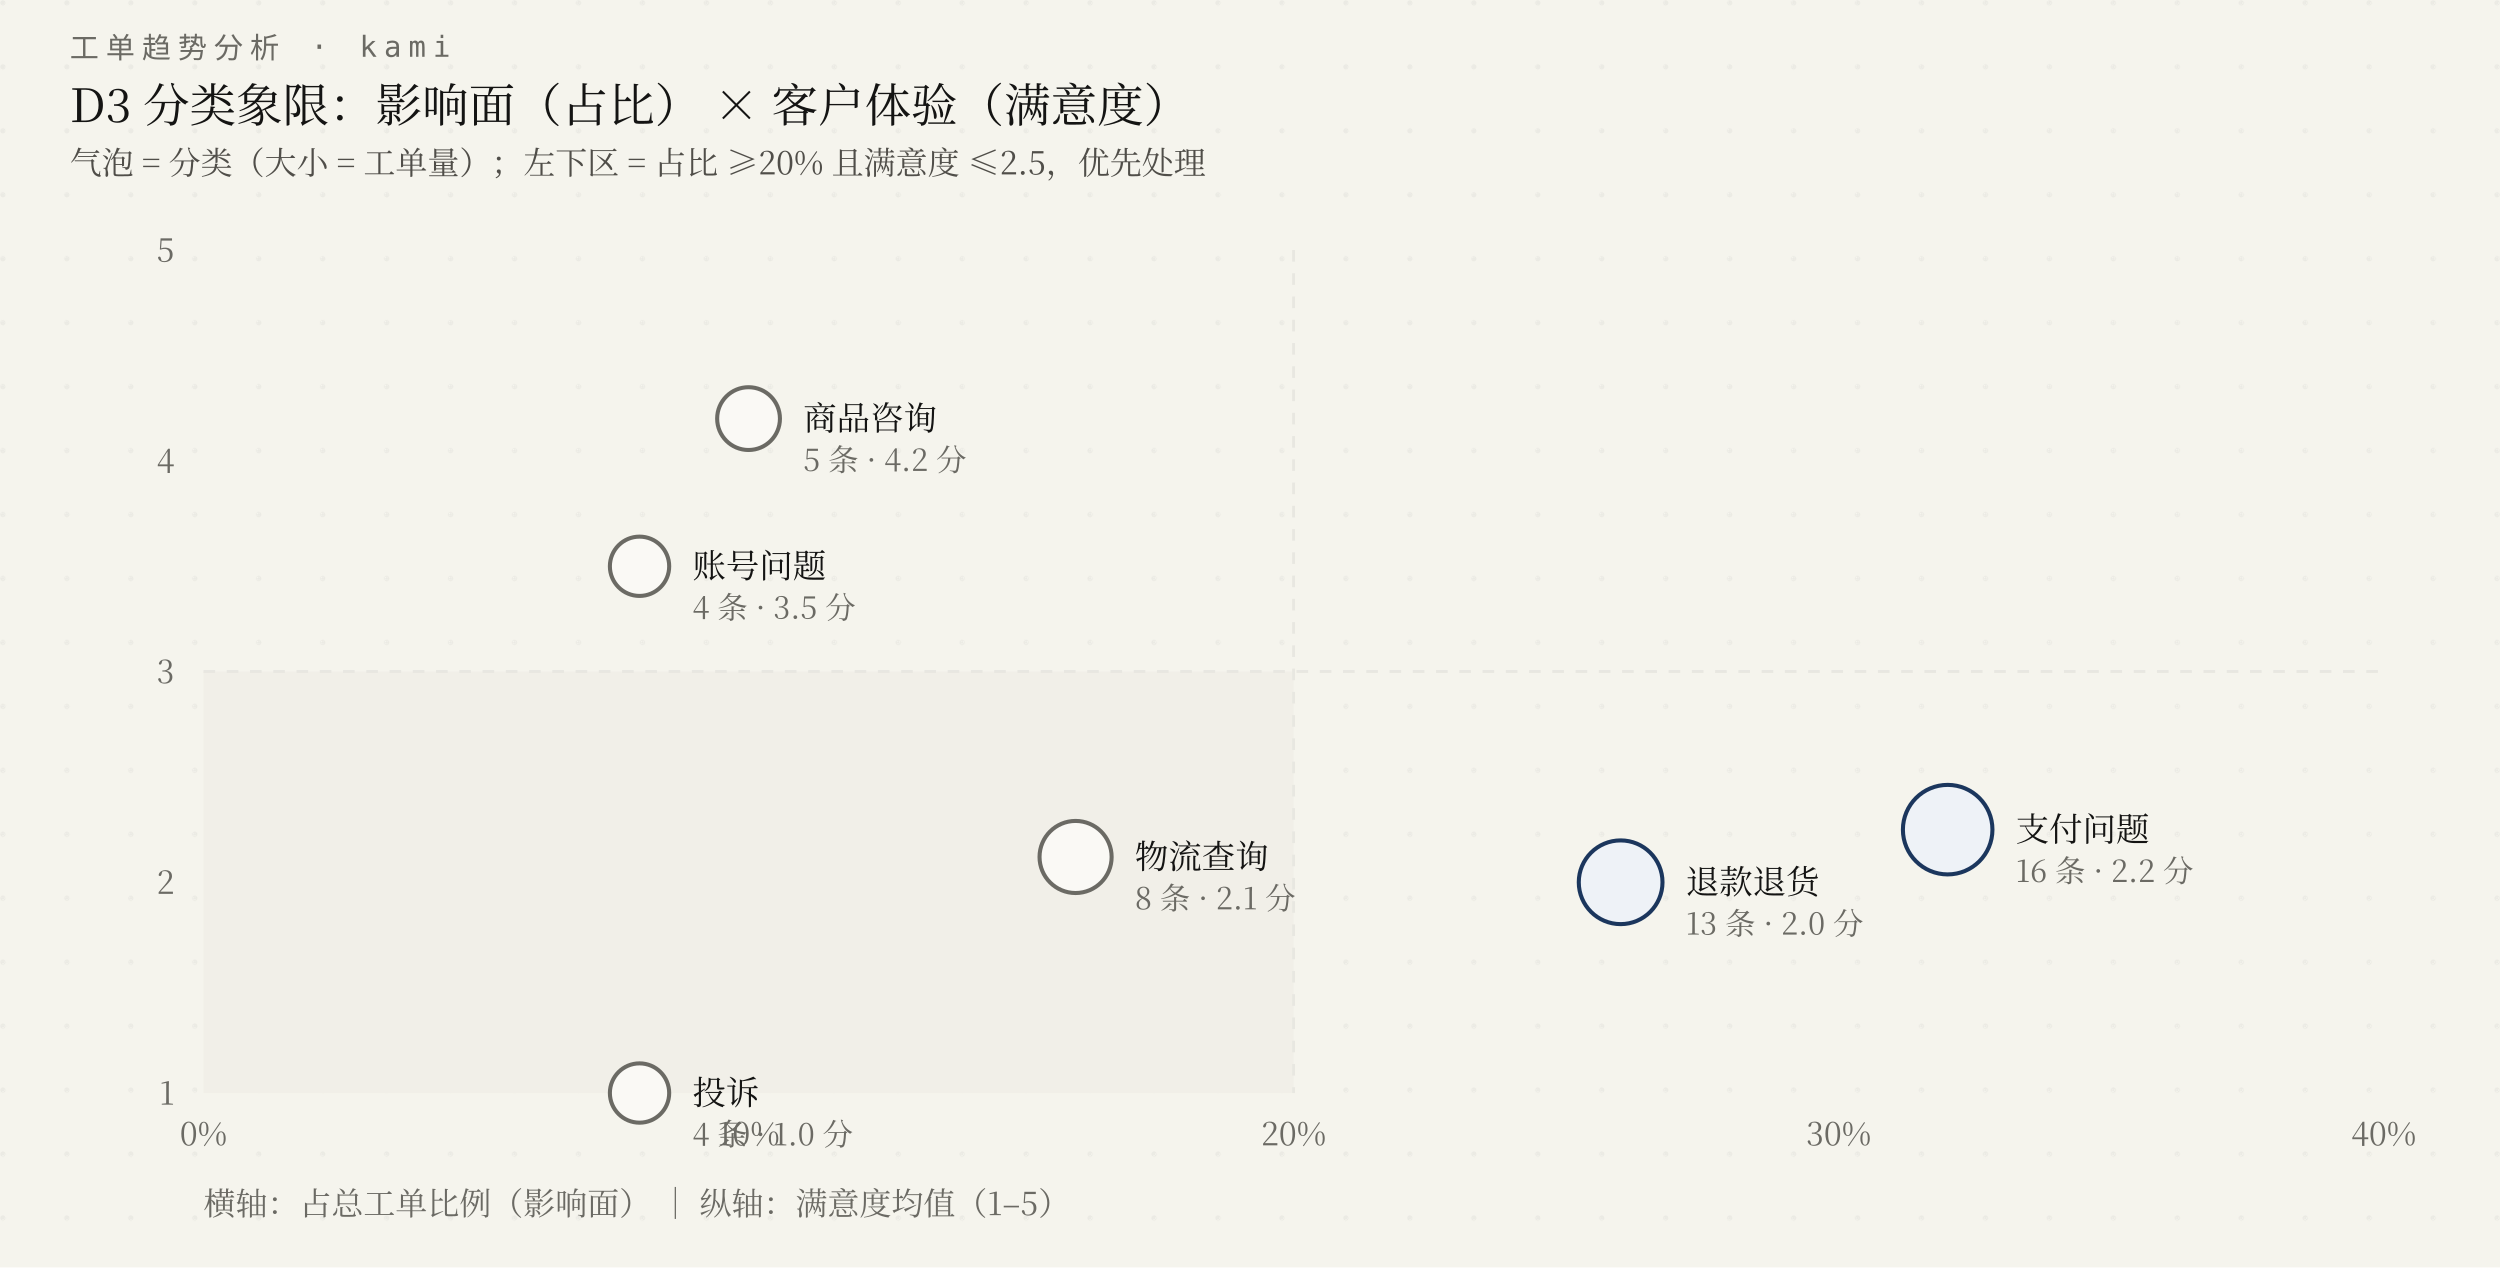
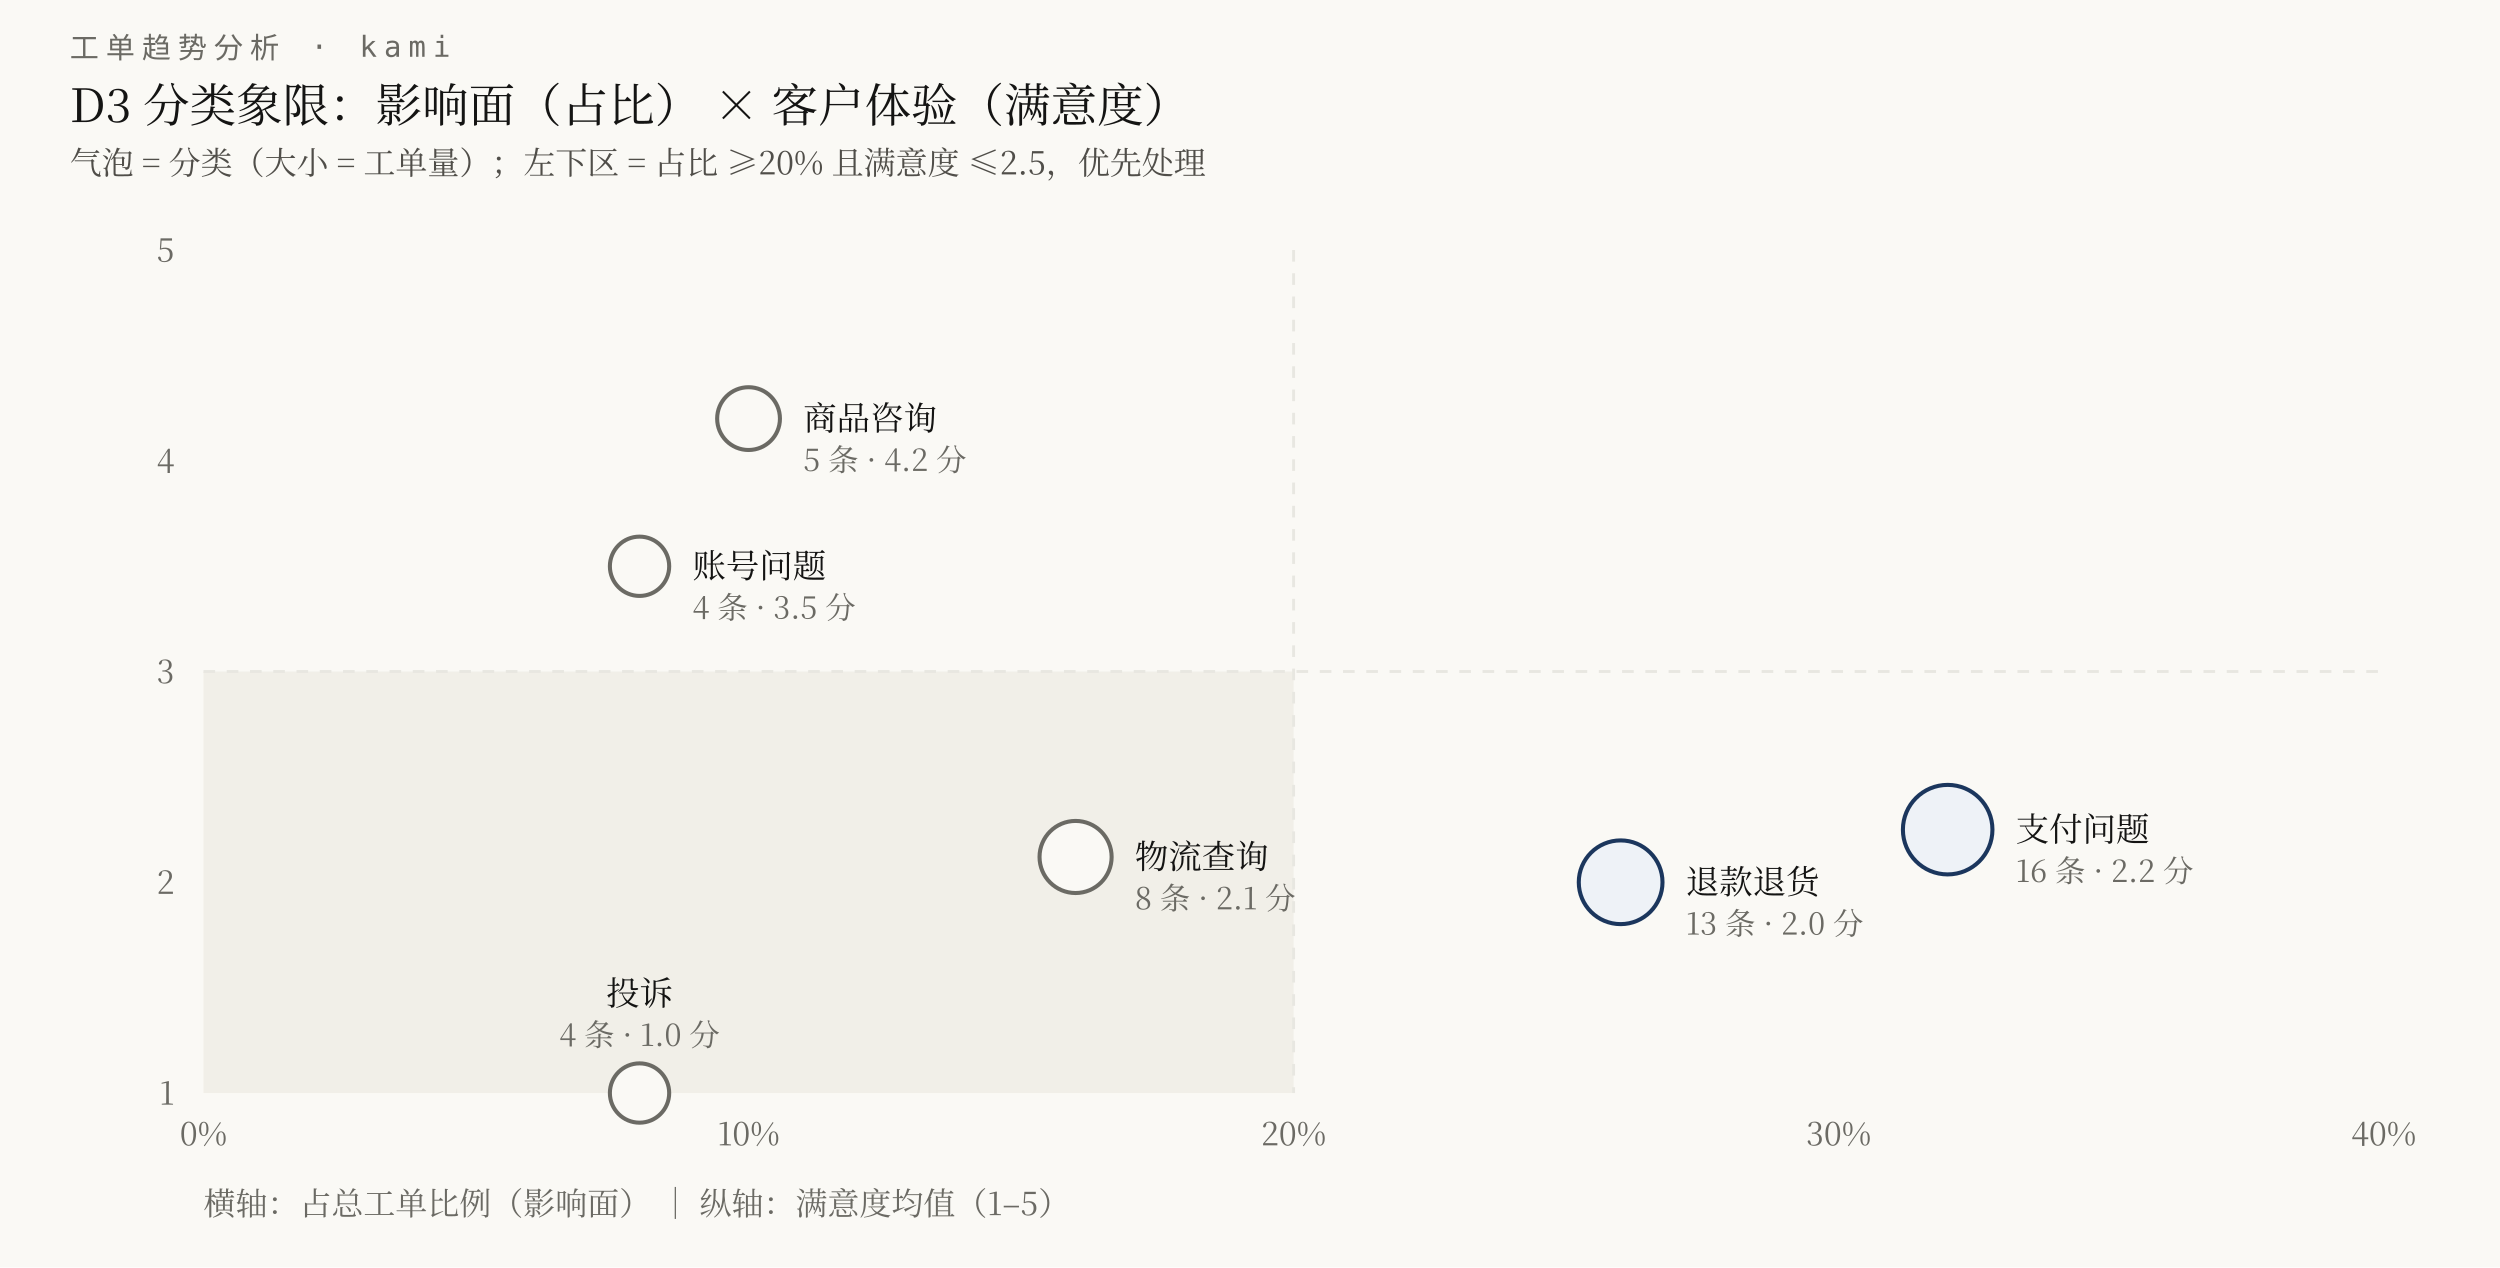
<svg xmlns="http://www.w3.org/2000/svg" viewBox="0 0 860 436" width="100%" height="auto" role="img" aria-label="D3 分类象限：影响面（占比） × 客户体验（满意度）" font-family="&quot;TsangerJinKai02&quot;, &quot;Kami Serif&quot;, Charter, Georgia, &quot;Source Han Serif SC&quot;, &quot;Noto Serif CJK SC&quot;, &quot;Noto Serif SC&quot;, &quot;Songti SC&quot;, &quot;STSong&quot;, serif">
-   <defs>
-     <pattern id="dotsQuad" width="22" height="22" patternUnits="userSpaceOnUse">
-       <circle cx="1" cy="1" r="0.9" fill="#E3E2DC" />
-     </pattern>
-   </defs>
-   <rect width="860" height="436" fill="#f5f4ed" />
-   <rect width="860" height="436" fill="url(#dotsQuad)" opacity="0.55" />
+   <rect width="860" height="436" fill="#faf9f5" />
  <text x="24" y="20" font-size="10" letter-spacing="2.4" fill="#6b6a64" font-family="&quot;JetBrains Mono&quot;, &quot;Kami Mono&quot;, &quot;SF Mono&quot;, Consolas, &quot;Kami Serif&quot;, &quot;Noto Serif SC&quot;, monospace">工单趋势分析 · kami</text>
  <text x="24" y="42" font-size="16" font-weight="500" fill="#141413">D3 分类象限：影响面（占比） × 客户体验（满意度）</text>
  <text x="24" y="60" font-size="11" fill="#504e49">气泡 = 分类（大小 = 工单量）；左下区 = 占比 ≥20% 且满意度 ≤2.5，优先处理</text>
  <rect x="70" y="231.0" width="375.0" height="145.0" fill="#f1efe8" />
  <line x1="445.0" y1="86" x2="445.0" y2="376" stroke="#e8e7e1" stroke-dasharray="4 4" />
  <line x1="70" y1="231.0" x2="820" y2="231.0" stroke="#e8e7e1" stroke-dasharray="4 4" />
  <text x="60" y="380.0" font-size="11" fill="#6b6a64" text-anchor="end">1</text>
  <text x="60" y="307.5" font-size="11" fill="#6b6a64" text-anchor="end">2</text>
  <text x="60" y="235.0" font-size="11" fill="#6b6a64" text-anchor="end">3</text>
  <text x="60" y="162.5" font-size="11" fill="#6b6a64" text-anchor="end">4</text>
  <text x="60" y="90.0" font-size="11" fill="#6b6a64" text-anchor="end">5</text>
  <text x="70.0" y="394" font-size="11" fill="#6b6a64" text-anchor="middle">0%</text>
  <text x="257.5" y="394" font-size="11" fill="#6b6a64" text-anchor="middle">10%</text>
  <text x="445.0" y="394" font-size="11" fill="#6b6a64" text-anchor="middle">20%</text>
  <text x="632.5" y="394" font-size="11" fill="#6b6a64" text-anchor="middle">30%</text>
  <text x="820.0" y="394" font-size="11" fill="#6b6a64" text-anchor="middle">40%</text>
  <text x="70" y="418" font-size="11" fill="#6b6a64">横轴：占总工单比例（影响面） ｜ 纵轴：满意度均值（1–5）</text>
  <circle cx="670.0" cy="285.4" r="15.4" fill="#EEF2F7" stroke="#1B365D" stroke-width="1.4" />
  <text x="693.4" y="289.4" font-size="11.5" fill="#141413" text-anchor="start">支付问题</text>
  <text x="693.4" y="303.4" font-size="10.5" fill="#6b6a64" text-anchor="start">16 条 · 2.2 分</text>
  <circle cx="557.5" cy="303.5" r="14.4" fill="#EEF2F7" stroke="#1B365D" stroke-width="1.4" />
  <text x="579.9" y="307.5" font-size="11.5" fill="#141413" text-anchor="start">退款退货</text>
  <text x="579.9" y="321.5" font-size="10.5" fill="#6b6a64" text-anchor="start">13 条 · 2.0 分</text>
  <circle cx="370.0" cy="294.8" r="12.4" fill="#faf9f5" stroke="#6b6a64" stroke-width="1.4" />
  <text x="390.4" y="298.8" font-size="11.5" fill="#141413" text-anchor="start">物流查询</text>
  <text x="390.4" y="312.8" font-size="10.5" fill="#6b6a64" text-anchor="start">8 条 · 2.1 分</text>
  <circle cx="257.5" cy="144.0" r="10.8" fill="#faf9f5" stroke="#6b6a64" stroke-width="1.4" />
  <text x="276.3" y="148.0" font-size="11.5" fill="#141413" text-anchor="start">商品咨询</text>
  <text x="276.3" y="162.0" font-size="10.5" fill="#6b6a64" text-anchor="start">5 条 · 4.2 分</text>
  <circle cx="220.0" cy="376.0" r="10.2" fill="#faf9f5" stroke="#6b6a64" stroke-width="1.4" />
-   <text x="238.2" y="380.0" font-size="11.5" fill="#141413" text-anchor="start">投诉</text>
-   <text x="238.2" y="394.0" font-size="10.5" fill="#6b6a64" text-anchor="start">4 条 · 1.0 分</text>
+   <text x="220.0" y="345.8" font-size="11.5" fill="#141413" text-anchor="middle">投诉</text>
+   <text x="220.0" y="359.8" font-size="10.5" fill="#6b6a64" text-anchor="middle">4 条 · 1.0 分</text>
  <circle cx="220.0" cy="194.8" r="10.2" fill="#faf9f5" stroke="#6b6a64" stroke-width="1.4" />
  <text x="238.2" y="198.8" font-size="11.5" fill="#141413" text-anchor="start">账号问题</text>
  <text x="238.2" y="212.8" font-size="10.5" fill="#6b6a64" text-anchor="start">4 条 · 3.5 分</text>
</svg>
